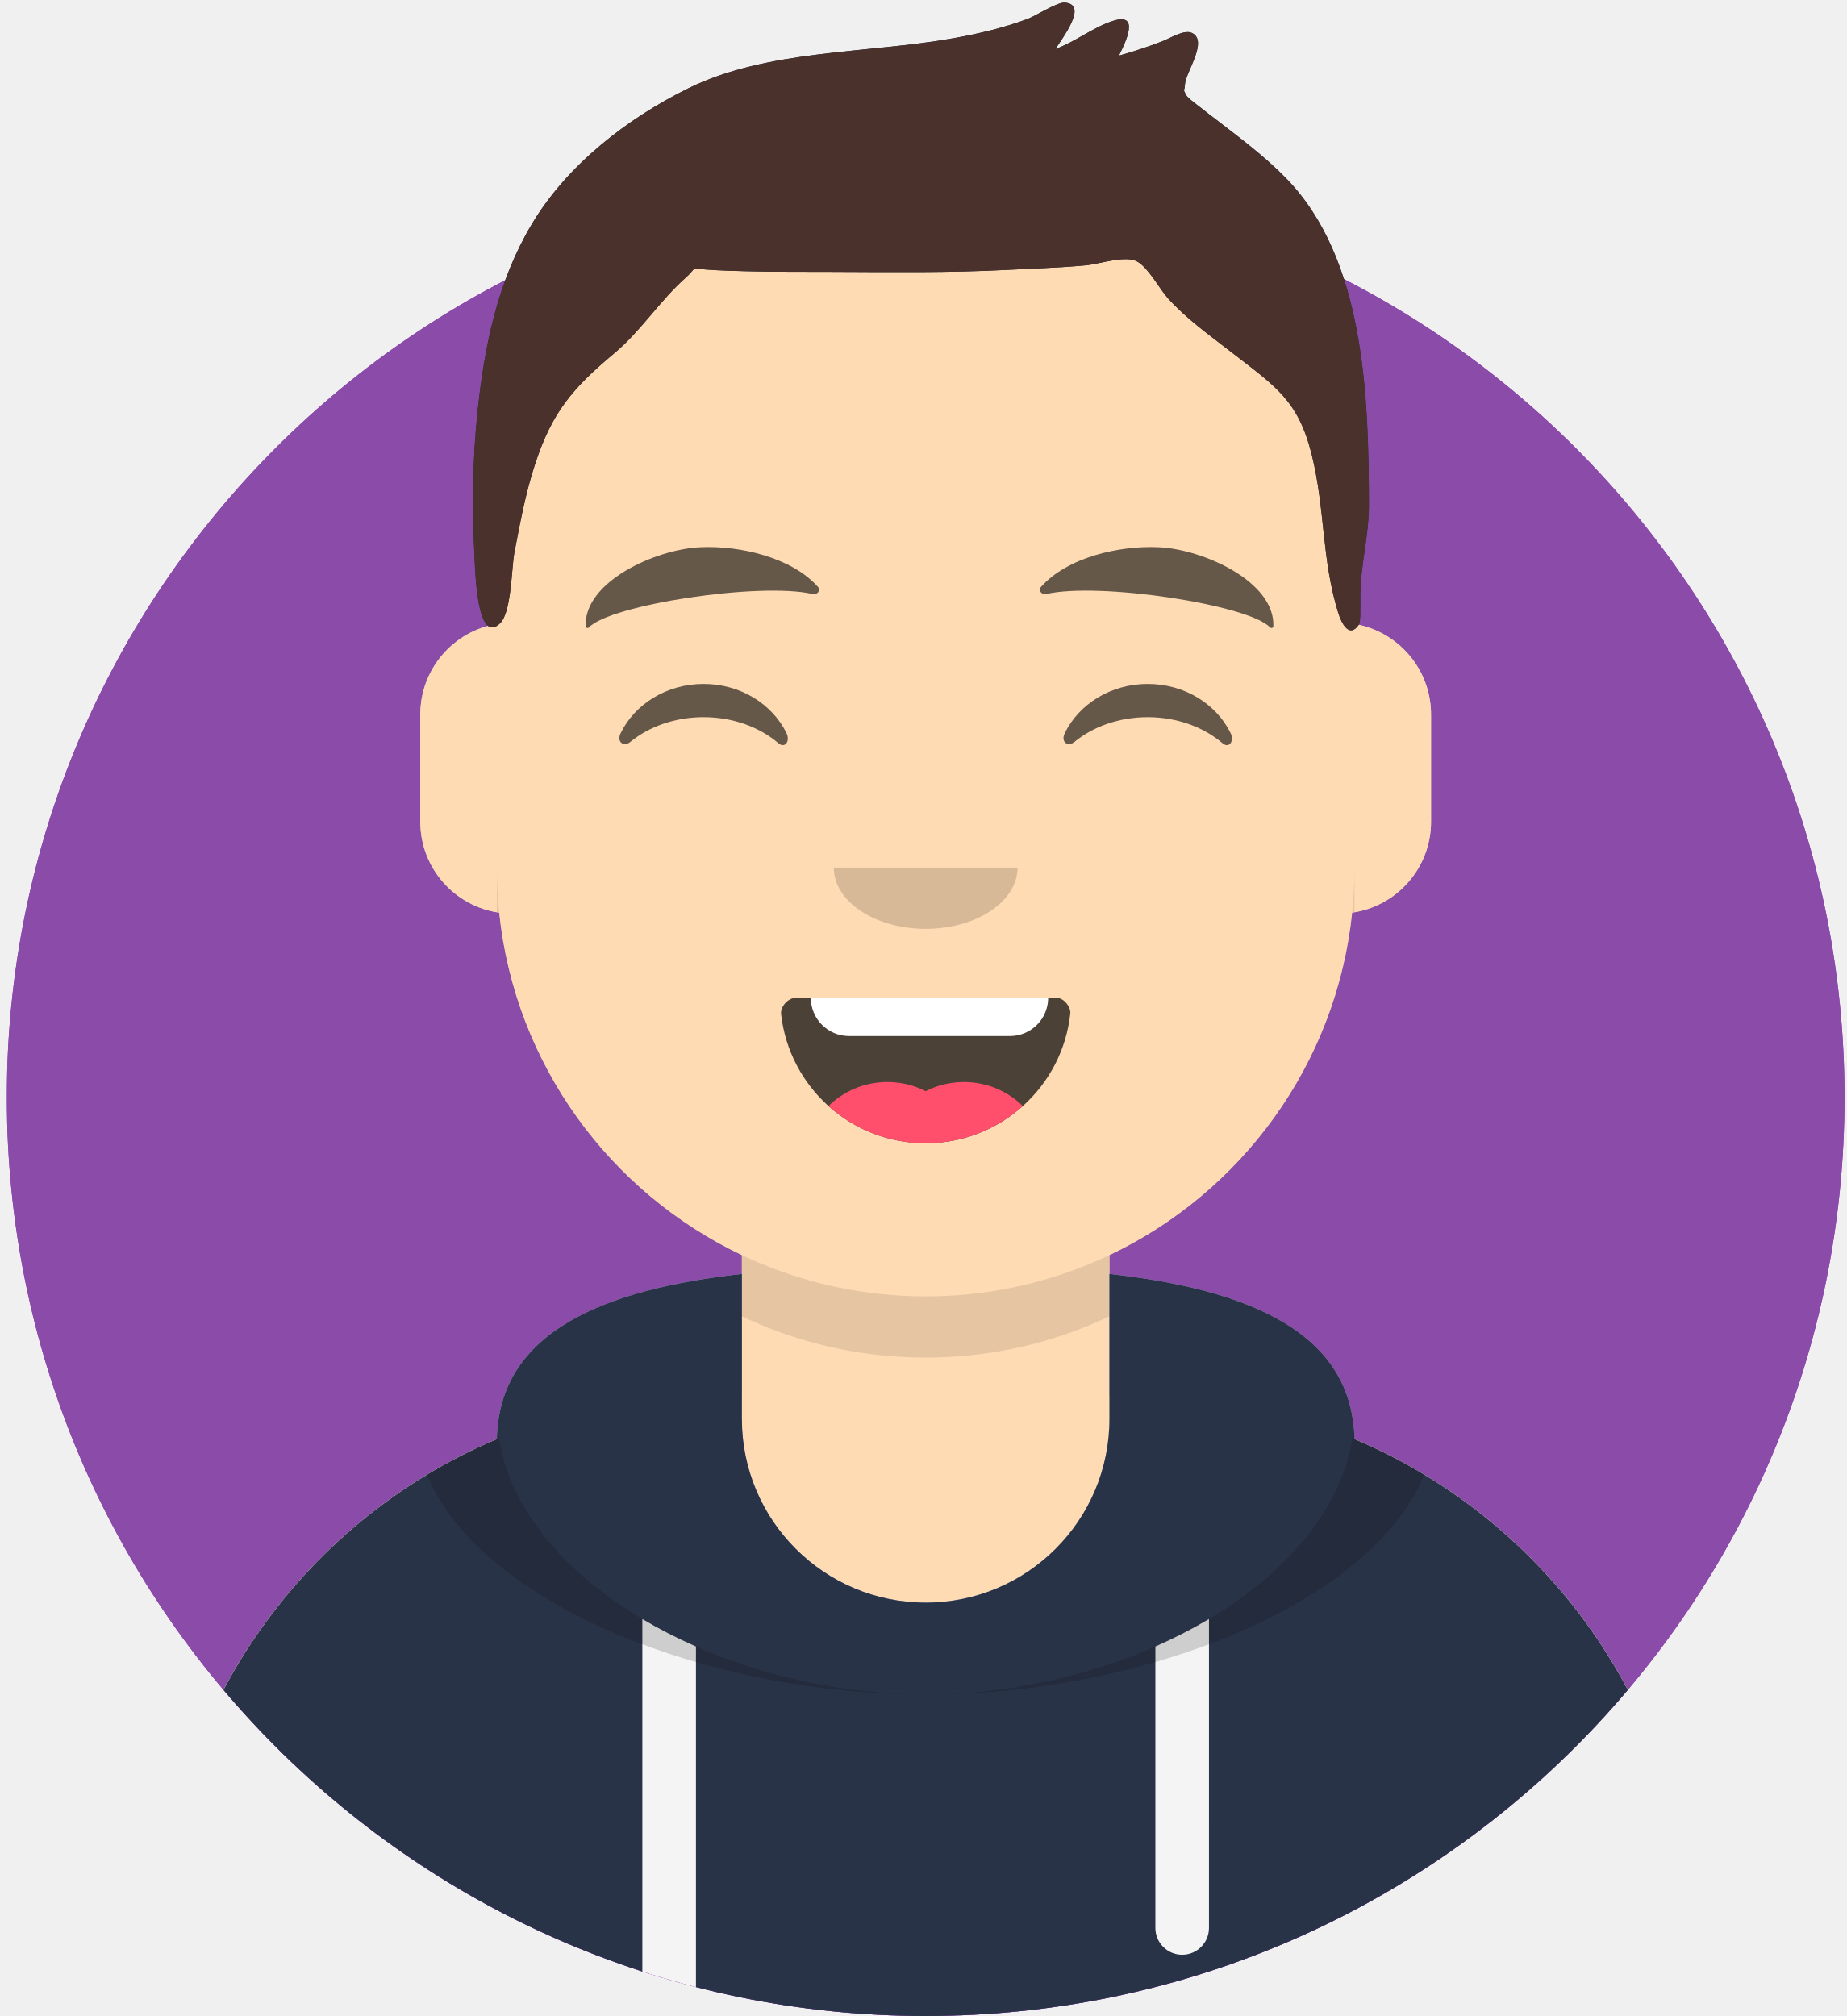
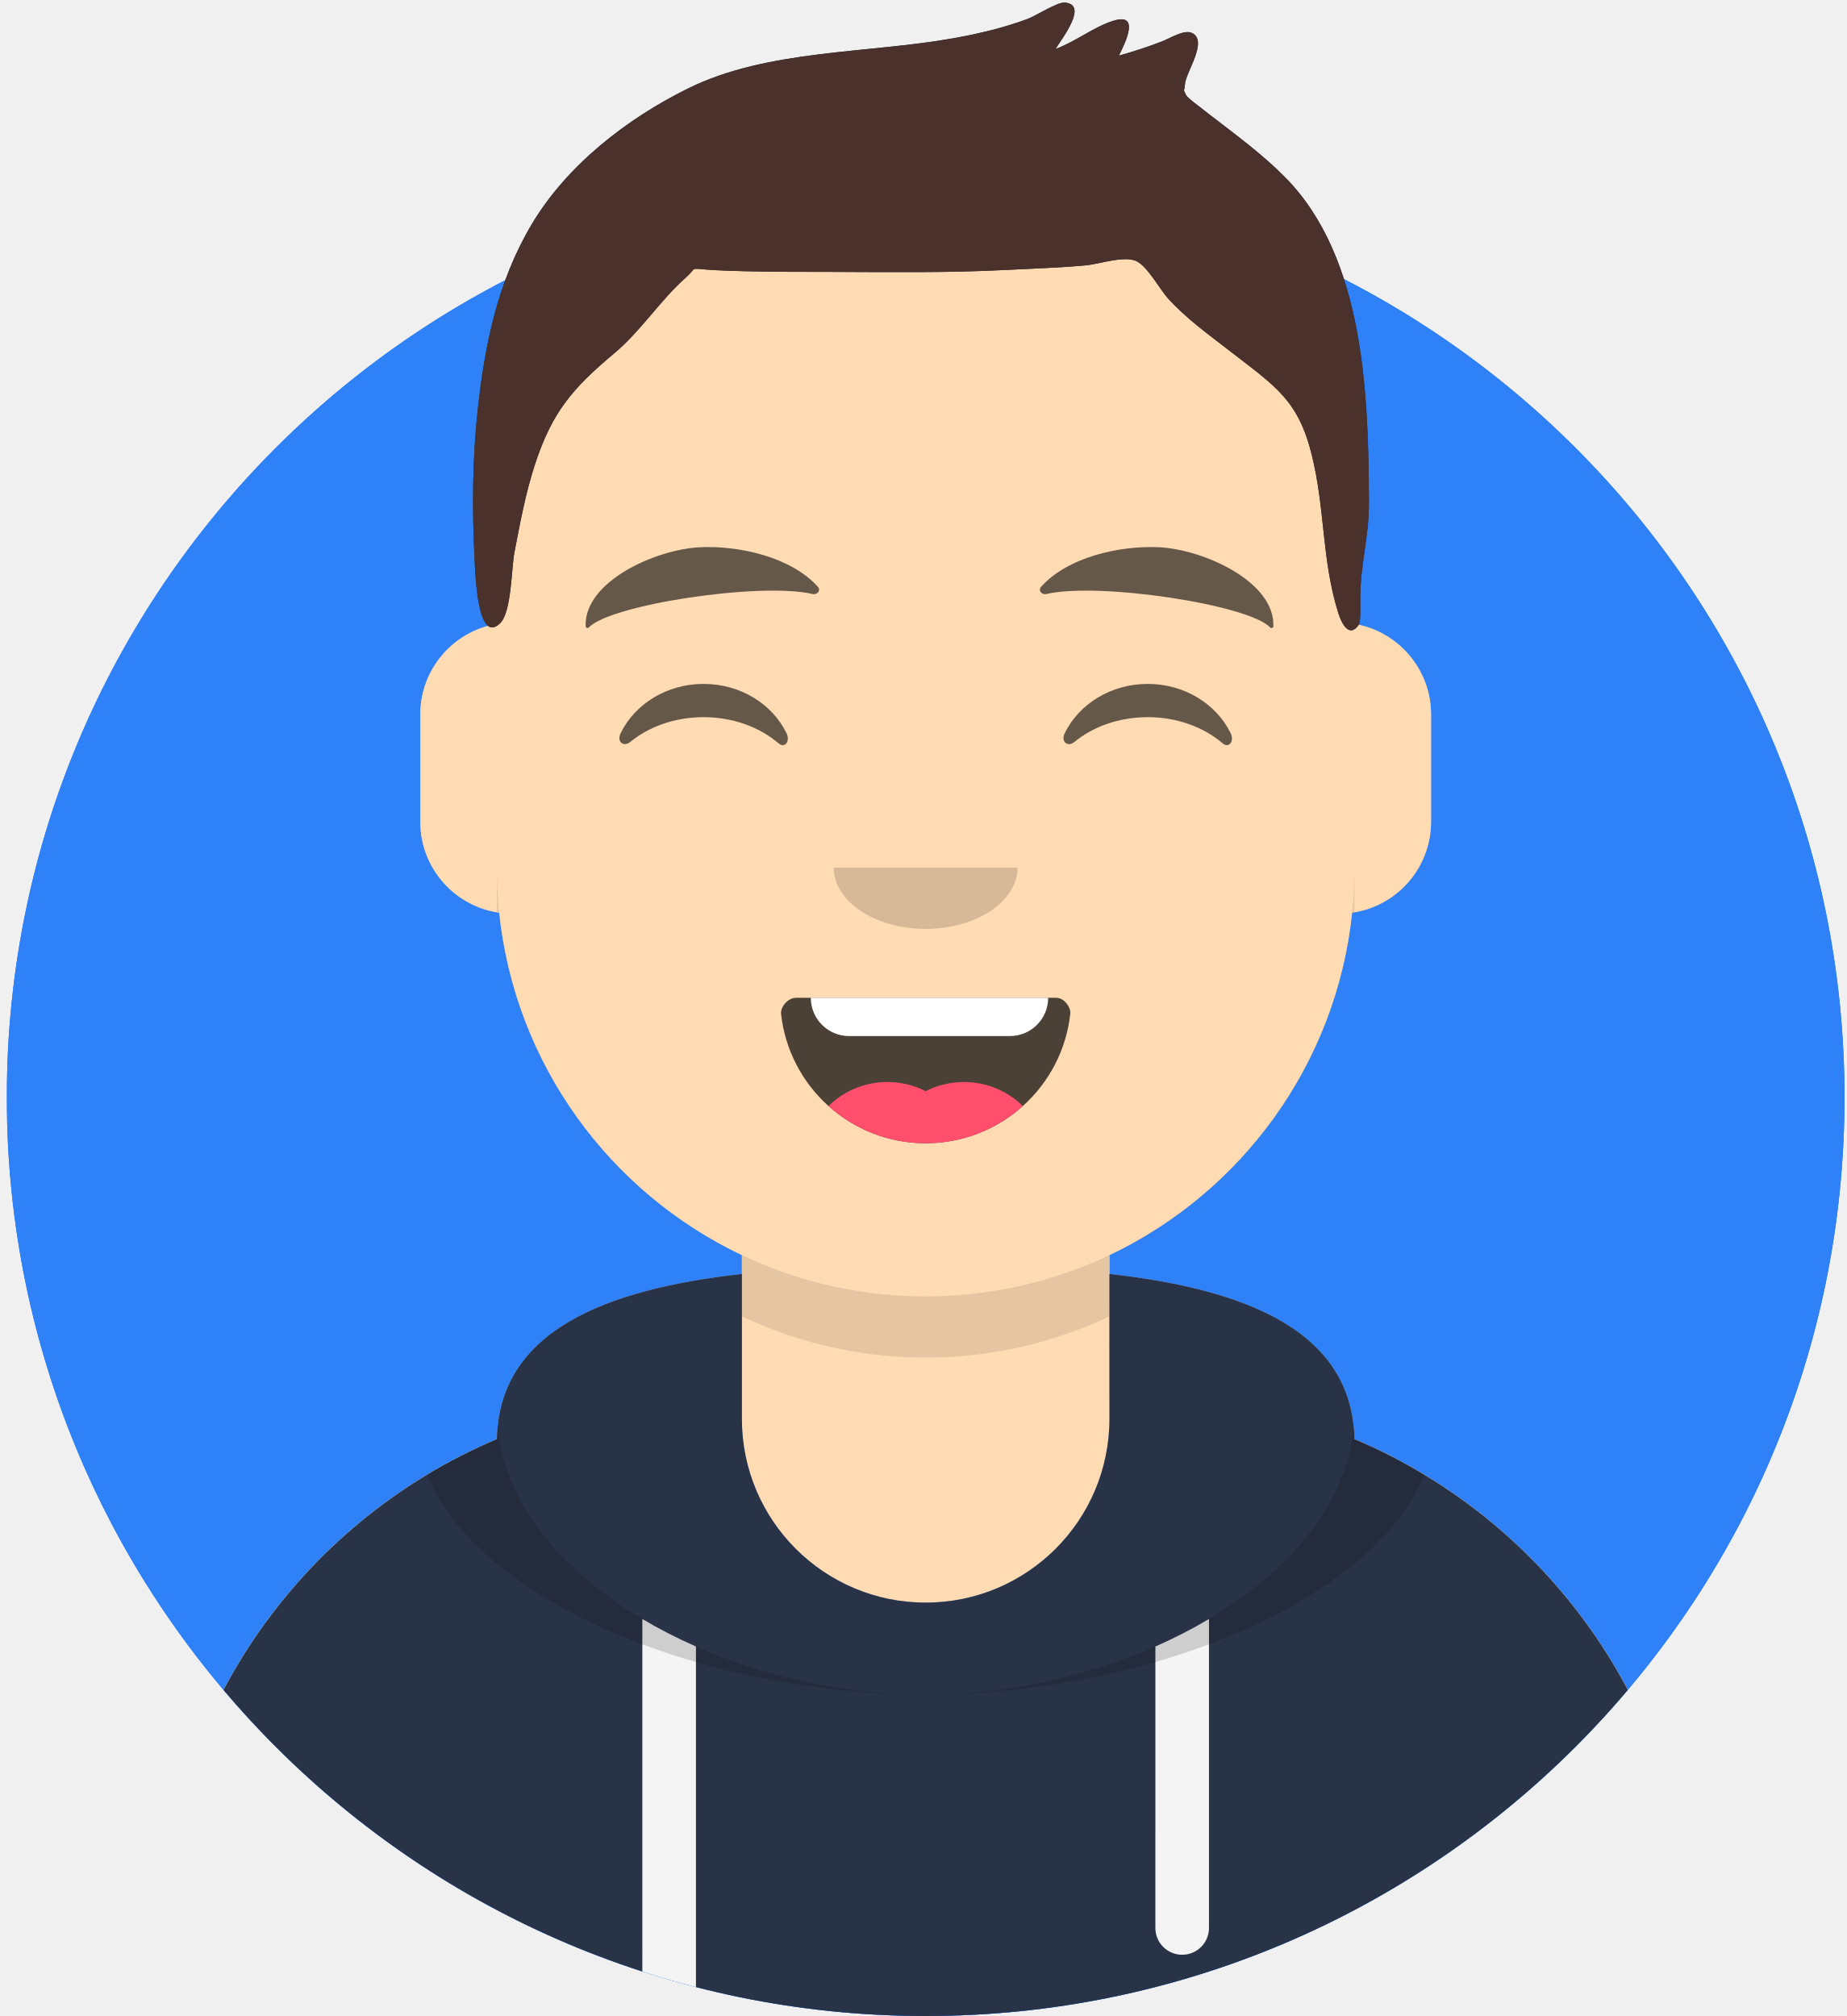
<svg xmlns="http://www.w3.org/2000/svg" xmlns:xlink="http://www.w3.org/1999/xlink" width="217px" height="237px" viewBox="0 0 217 237" version="1.1">
  <defs>
    <circle id="path-1" cx="108" cy="108" r="108" />
    <path d="M-3.19744231e-14,144 L-3.19744231e-14,-1.42108547e-14 L237.6,-1.42108547e-14 L237.6,144 L226.8,144 C226.8,203.647 178.447,252 118.8,252 C59.153,252 10.8,203.647 10.8,144 L10.8,144 L-3.19744231e-14,144 Z" id="path-3" />
    <path d="M90,0 C117.835,-5.11323436e-15 140.4,22.565 140.4,50.4 L140.401,55.949 C145.508,56.807 149.4,61.249 149.4,66.6 L149.4,79.2 C149.4,84.647 145.367,89.152 140.125,89.893 C138.265,107.718 127.114,122.78 111.601,130.149 L111.6,146.7 L115.2,146.7 C150.988,146.7 180,175.712 180,211.5 L180,219.6 L0,219.6 L0,211.5 C-4.38277231e-15,175.712 29.012,146.7 64.8,146.7 L68.4,146.7 L68.4,130.15 C52.886,122.78 41.735,107.718 39.875,89.893 C34.633,89.152 30.6,84.647 30.6,79.2 L30.6,66.6 C30.6,61.249 34.492,56.806 39.6,55.949 L39.6,50.4 C39.6,22.565 62.165,5.11323436e-15 90,0 Z" id="path-5" />
    <path d="M140.401,11.764 C156.691,13.587 169.2,18.597 169.2,31.569 L169.194,31.18 C192.467,41.01 208.8,64.047 208.8,90.9 L208.8,99 L28.8,99 L28.8,90.9 C28.8,64.047 45.133,41.01 68.406,31.18 C68.653,18.496 81.073,13.568 97.2,11.764 L97.2,28.8 C97.2,40.729 106.871,50.4 118.8,50.4 C130.729,50.4 140.4,40.729 140.4,28.8 L140.4,28.8 Z" id="path-7" />
    <path d="M31.606,13.615 C32.558,22.158 39.803,28.8 48.6,28.8 C57.424,28.8 64.687,22.117 65.603,13.536 C65.676,12.845 64.905,11.7 63.938,11.7 C50.534,11.7 40.264,11.7 33.378,11.7 C32.406,11.7 31.511,12.761 31.606,13.615 Z" id="path-9" />
    <rect id="path-11" x="0" y="0" width="237.6" height="252" />
    <path d="M118.135,20.928 C115.651,18.39 112.767,16.236 109.962,14.076 C109.343,13.6 108.715,13.135 108.109,12.641 C107.972,12.528 106.563,11.519 106.394,11.148 C105.988,10.254 106.224,10.95 106.28,9.884 C106.35,8.535 109.1,4.727 107.048,3.854 C106.146,3.47 104.536,4.492 103.67,4.83 C101.977,5.49 100.263,6.054 98.512,6.54 C99.351,4.869 100.95,1.524 97.944,2.419 C95.603,3.116 93.421,4.91 91.068,5.753 C91.847,4.477 94.96,0.523 92.147,0.302 C91.271,0.233 88.724,1.875 87.782,2.226 C84.959,3.275 82.075,3.953 79.111,4.487 C69.033,6.304 57.248,5.786 47.923,10.374 C40.735,13.911 33.636,19.4 29.484,26.389 C25.481,33.125 23.984,40.498 23.146,48.217 C22.532,53.882 22.482,59.738 22.769,65.424 C22.863,67.287 23.073,75.874 25.779,73.273 C27.127,71.978 27.117,66.745 27.457,64.974 C28.133,61.451 28.783,57.911 29.91,54.5 C31.895,48.49 34.238,45.687 39.184,41.547 C42.359,38.89 44.588,35.3 47.625,32.62 C48.99,31.416 47.949,31.542 50.143,31.7 C51.616,31.806 53.097,31.846 54.574,31.885 C57.99,31.974 61.412,31.951 64.829,31.963 C71.711,31.988 78.561,32.085 85.437,31.725 C88.492,31.565 91.556,31.478 94.603,31.195 C96.306,31.038 99.326,29.947 100.728,30.78 C102.01,31.543 103.342,34.034 104.263,35.054 C106.438,37.464 109.032,39.305 111.576,41.282 C116.881,45.403 119.559,46.98 121.17,53.421 C122.775,59.838 122.325,65.791 124.312,72.106 C124.662,73.217 125.586,75.13 126.726,73.415 C126.937,73.096 126.883,71.345 126.883,70.337 C126.883,66.27 127.913,63.218 127.9,59.123 C127.849,46.674 127.447,30.442 118.135,20.928 Z" id="path-13" />
  </defs>
  <g id="Website" stroke="none" stroke-width="1" fill="none" fill-rule="evenodd">
    <g id="mf-avatar" transform="translate(-10, -15)">
      <g id="Circle" transform="translate(10.8, 36)">
        <mask id="mask-2" fill="white">
          <use xlink:href="#path-1" />
        </mask>
-         <use id="Circle-Background" fill="#972dc2" xlink:href="#path-1" />
-         <g id="🖍-Circle-Color" mask="url(#mask-2)" fill="#8a4ca8">
+         <use id="Circle-Background" fill="#1f6feb" xlink:href="#path-1" />
+         <g id="🖍-Circle-Color" mask="url(#mask-2)" fill="#2f81f7">
          <rect id="🖍Color" x="0" y="0" width="216.445" height="216" />
        </g>
      </g>
      <mask id="mask-4" fill="white">
        <use xlink:href="#path-3" />
      </mask>
      <g id="Mask" />
      <g id="Avataaar" mask="url(#mask-4)">
        <g id="Body" transform="translate(28.8, 32.4)">
          <mask id="mask-6" fill="white">
            <use xlink:href="#path-5" />
          </mask>
          <use fill="#D0C6AC" xlink:href="#path-5" />
          <g id="Skin/👶🏻-05-Pale" mask="url(#mask-6)" fill="#FFDBB4">
            <g transform="translate(-28.8, 0)" id="Color">
              <rect x="0" y="0" width="238.384" height="220.355" />
            </g>
          </g>
          <path d="M39.6,84.6 C39.6,112.435 62.165,135 90,135 C117.835,135 140.4,112.435 140.4,84.6 L140.4,84.6 L140.4,91.8 C140.4,119.635 117.835,142.2 90,142.2 C62.165,142.2 39.6,119.635 39.6,91.8 Z" id="Neck-Shadow" fill-opacity="0.1" fill="#000000" mask="url(#mask-6)" />
        </g>
        <g id="Clothing/Hoodie" transform="translate(0, 153)">
          <mask id="mask-8" fill="white">
            <use xlink:href="#path-7" />
          </mask>
          <use id="Hoodie" fill="#B7C1DB" fill-rule="evenodd" xlink:href="#path-7" />
          <g id="Color/Palette/Slate" mask="url(#mask-8)" fill="#293347" fill-rule="evenodd">
            <rect id="🖍Color" x="0" y="0" width="238.491" height="99" />
          </g>
          <path d="M91.8,55.565 L91.8,99 L85.5,99 L85.499,52.335 C87.483,53.514 89.592,54.594 91.8,55.565 Z M152.101,52.334 L152.1,88.65 C152.1,90.39 150.69,91.8 148.95,91.8 C147.21,91.8 145.8,90.39 145.8,88.65 L145.801,55.565 C148.009,54.594 150.118,53.513 152.101,52.334 Z" id="Straps" fill="#F4F4F4" fill-rule="evenodd" mask="url(#mask-8)" />
          <path d="M155.733,11.451 C169.28,14.013 178.65,19.118 178.65,29.077 C178.65,46.818 148.916,61.2 118.8,61.2 C88.684,61.2 58.95,46.818 58.95,29.077 C58.95,19.118 68.32,14.013 81.867,11.451 C73.689,14.466 68.4,19.534 68.4,27.969 C68.4,46.322 93.439,61.2 118.8,61.2 C144.161,61.2 169.2,46.322 169.2,27.969 C169.2,19.71 164.13,14.679 156.241,11.642 Z" id="Shadow" fill-opacity="0.16" fill="#000000" fill-rule="evenodd" mask="url(#mask-8)" />
        </g>
        <g id="Face" transform="translate(68.4, 73.8)">
          <g id="Mouth/Smile" transform="translate(1.8, 46.8)">
            <mask id="mask-10" fill="white">
              <use xlink:href="#path-9" />
            </mask>
            <use id="Mouth" fill-opacity="0.7" fill="#000000" fill-rule="evenodd" xlink:href="#path-9" />
            <path d="M39.6,1.8 L58.5,1.8 C60.985,1.8 63,3.815 63,6.3 L63,11.7 C63,14.185 60.985,16.2 58.5,16.2 L39.6,16.2 C37.115,16.2 35.1,14.185 35.1,11.7 L35.1,6.3 C35.1,3.815 37.115,1.8 39.6,1.8 Z" id="Teeth" fill="#FFFFFF" fill-rule="evenodd" mask="url(#mask-10)" />
            <g id="Tongue" stroke-width="1" fill-rule="evenodd" mask="url(#mask-10)" fill="#FF4F6D">
              <g transform="translate(34.2, 21.6)">
                <circle cx="9.9" cy="9.9" r="9.9" />
                <circle cx="18.9" cy="9.9" r="9.9" />
              </g>
            </g>
          </g>
          <g id="Nose/Default" transform="translate(25.2, 36)" fill="#000000" fill-opacity="0.16">
            <path d="M14.4,7.2 C14.4,11.176 19.235,14.4 25.2,14.4 L25.2,14.4 C31.165,14.4 36,11.176 36,7.2" id="Nose" />
          </g>
          <g id="Eyes/Happy-😁" transform="translate(0, 7.2)" fill="#000000" fill-opacity="0.6">
            <path d="M14.544,20.203 C16.206,16.784 19.948,14.4 24.298,14.4 C28.632,14.4 32.363,16.767 34.034,20.166 C34.53,21.176 33.824,22.003 33.112,21.39 C30.906,19.494 27.773,18.309 24.298,18.309 C20.931,18.309 17.886,19.421 15.694,21.214 C14.892,21.87 14.058,21.203 14.544,20.203 Z" id="Squint" />
            <path d="M66.744,20.203 C68.406,16.784 72.148,14.4 76.498,14.4 C80.832,14.4 84.563,16.767 86.234,20.166 C86.73,21.176 86.024,22.003 85.312,21.39 C83.106,19.494 79.973,18.309 76.498,18.309 C73.131,18.309 70.086,19.421 67.894,21.214 C67.092,21.87 66.258,21.203 66.744,20.203 Z" id="Squint" />
          </g>
          <g id="Eyebrow/Natural/Default-Natural" fill="#000000" fill-opacity="0.6">
            <path d="M23.435,5.589 C18.25,6.285 10.164,10.805 10.84,16.036 C10.862,16.207 11.121,16.261 11.233,16.118 C13.471,13.248 30.774,9.033 37.075,9.913 C37.652,9.994 38.032,9.399 37.639,9.027 C34.269,5.845 28.08,4.961 23.435,5.589" id="Eyebrow" transform="translate(24.3, 10.8) rotate(5) translate(-24.3, -10.8) " />
            <path d="M76.535,5.589 C71.35,6.285 63.264,10.805 63.94,16.036 C63.962,16.207 64.221,16.261 64.333,16.118 C66.571,13.248 83.874,9.033 90.175,9.913 C90.752,9.994 91.132,9.399 90.739,9.027 C87.369,5.845 81.18,4.961 76.535,5.589" id="Eyebrow" transform="translate(77.4, 10.8) scale(-1, 1) rotate(5) translate(-77.4, -10.8) " />
          </g>
        </g>
        <g id="Top">
          <mask id="mask-12" fill="white">
            <use xlink:href="#path-11" />
          </mask>
          <g id="Mask" />
          <g mask="url(#mask-12)">
            <g transform="translate(43, 15)">
              <mask id="mask-14" fill="white">
                <use xlink:href="#path-13" />
              </mask>
              <use id="Short-Hair" stroke="none" fill="#1F3140" fill-rule="evenodd" xlink:href="#path-13" />
              <g id="Color/Hair/Brown-Dark" stroke="none" fill="none" mask="url(#mask-14)" fill-rule="evenodd">
                <g transform="translate(-43.1, -15)" fill="#4A312C" id="Color">
                  <rect x="0" y="0" width="239.107" height="252.406" />
                </g>
              </g>
            </g>
          </g>
        </g>
      </g>
    </g>
  </g>
</svg>
